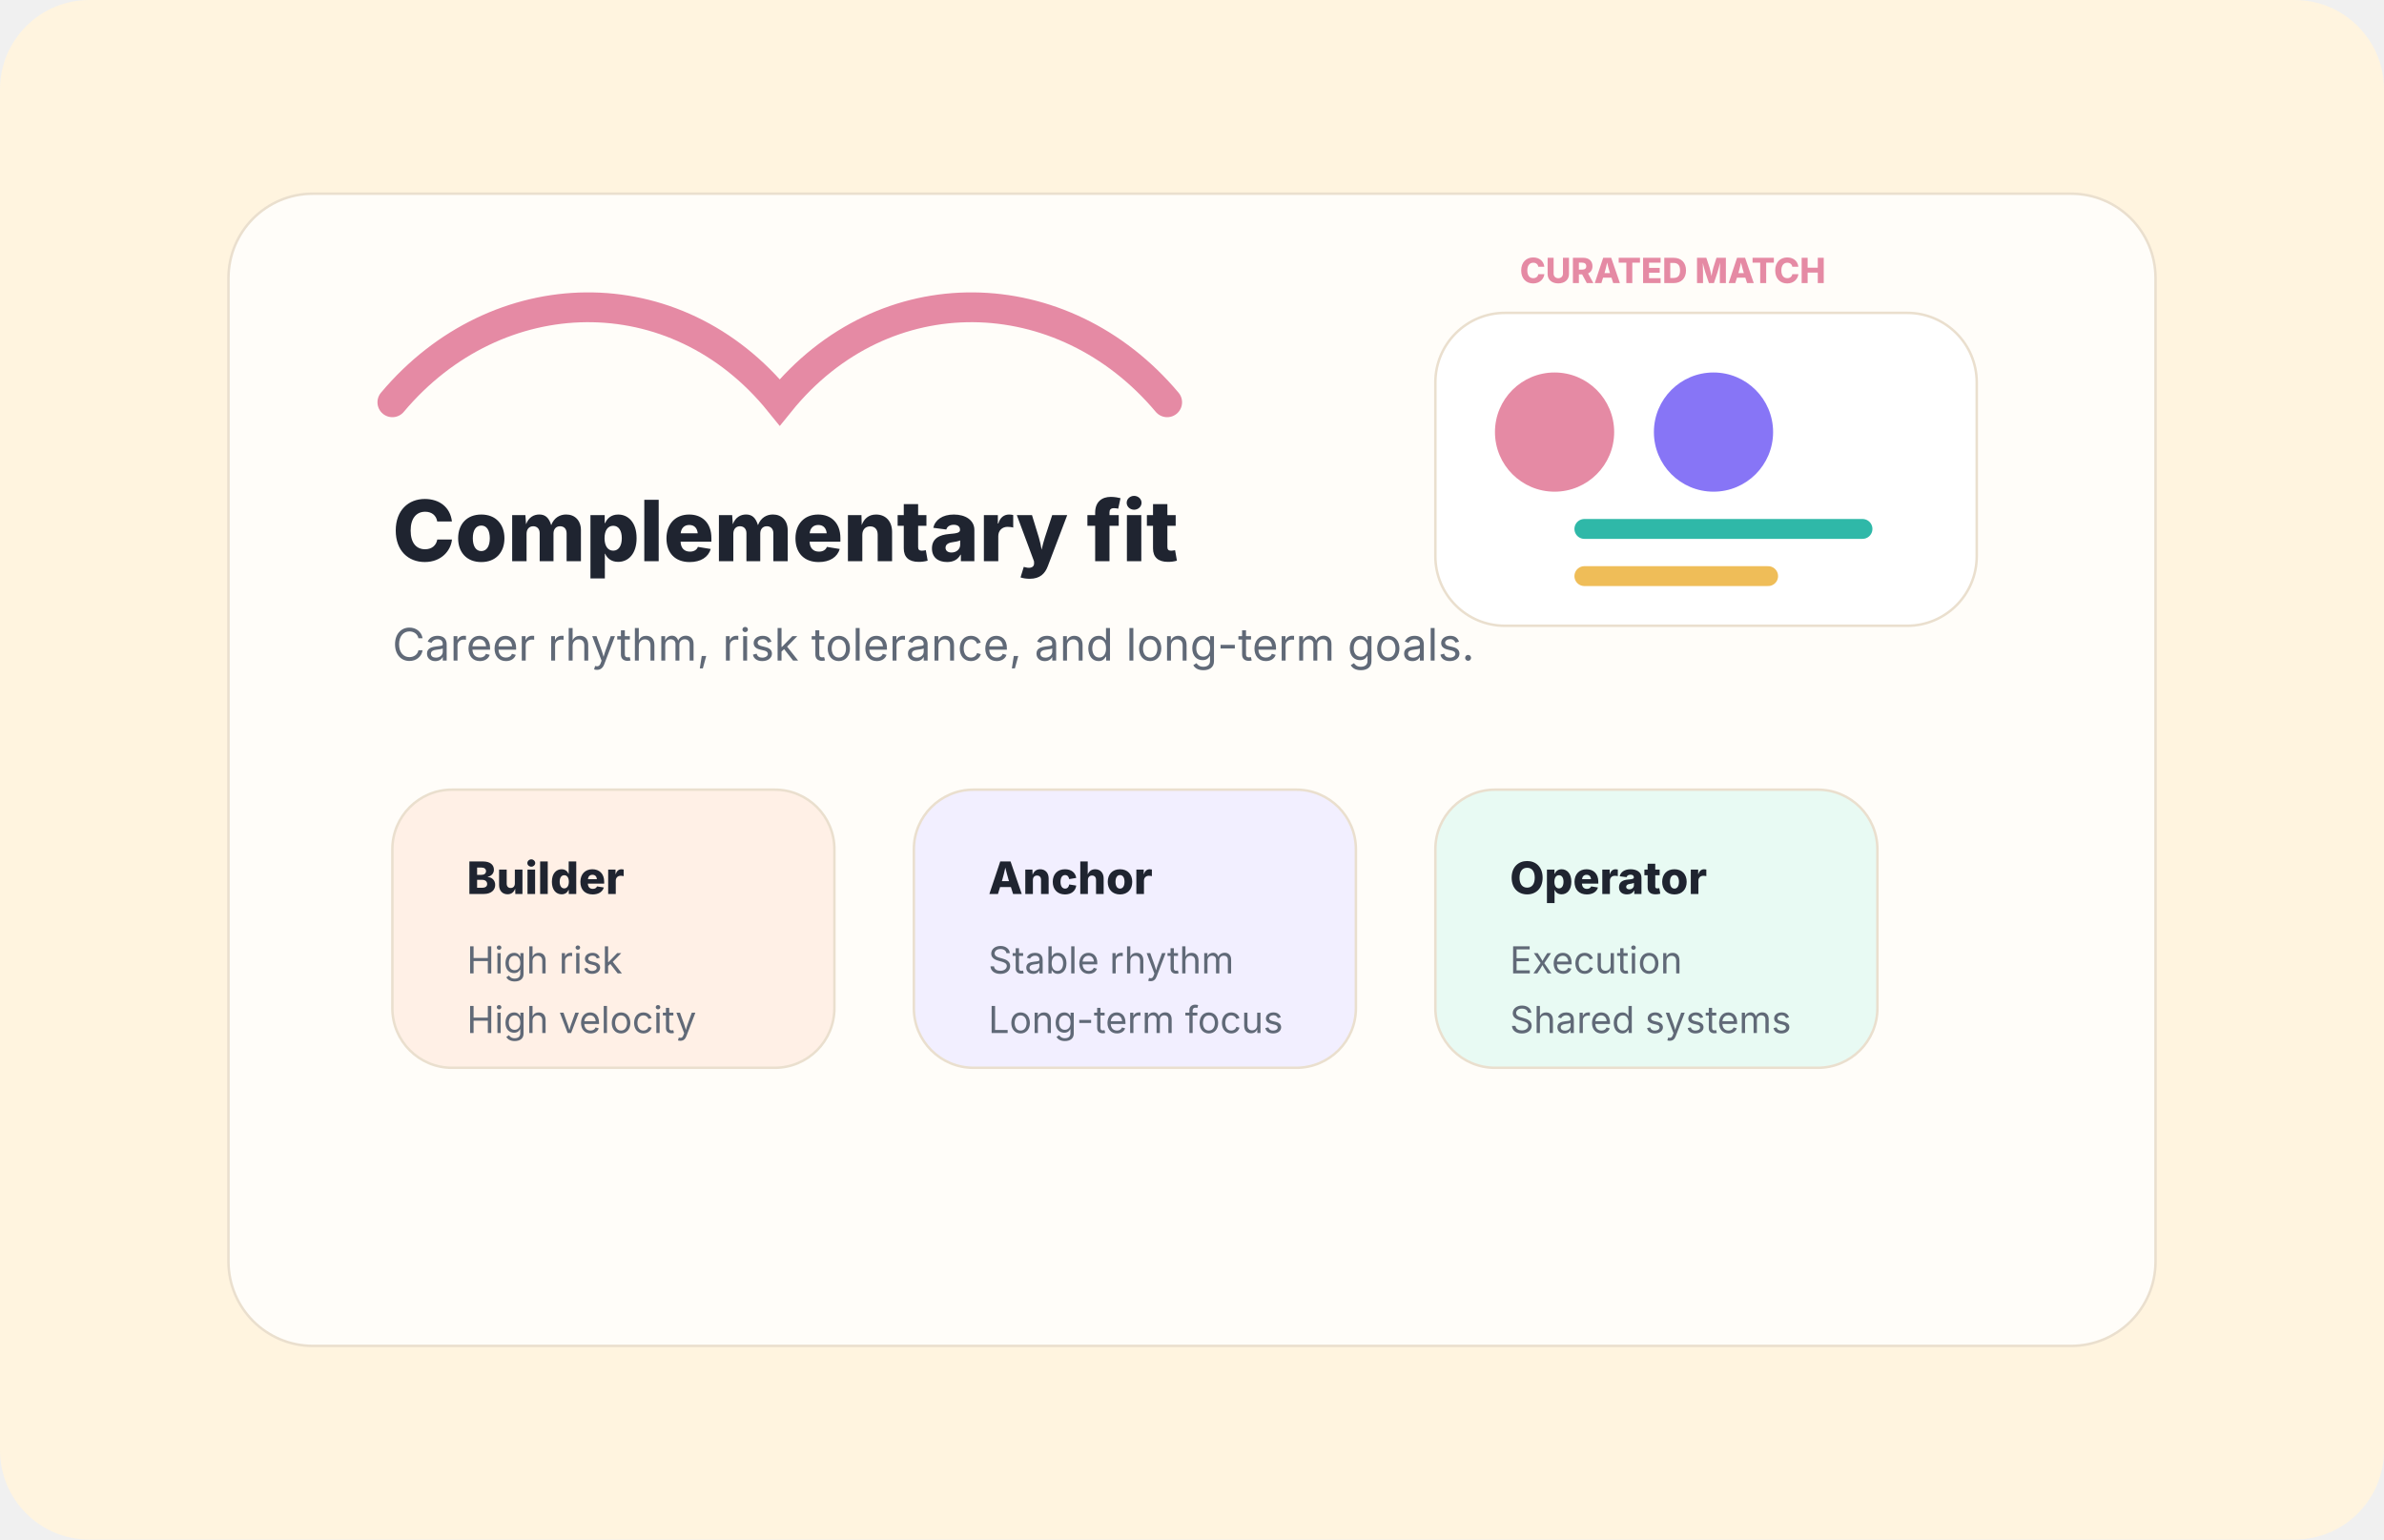
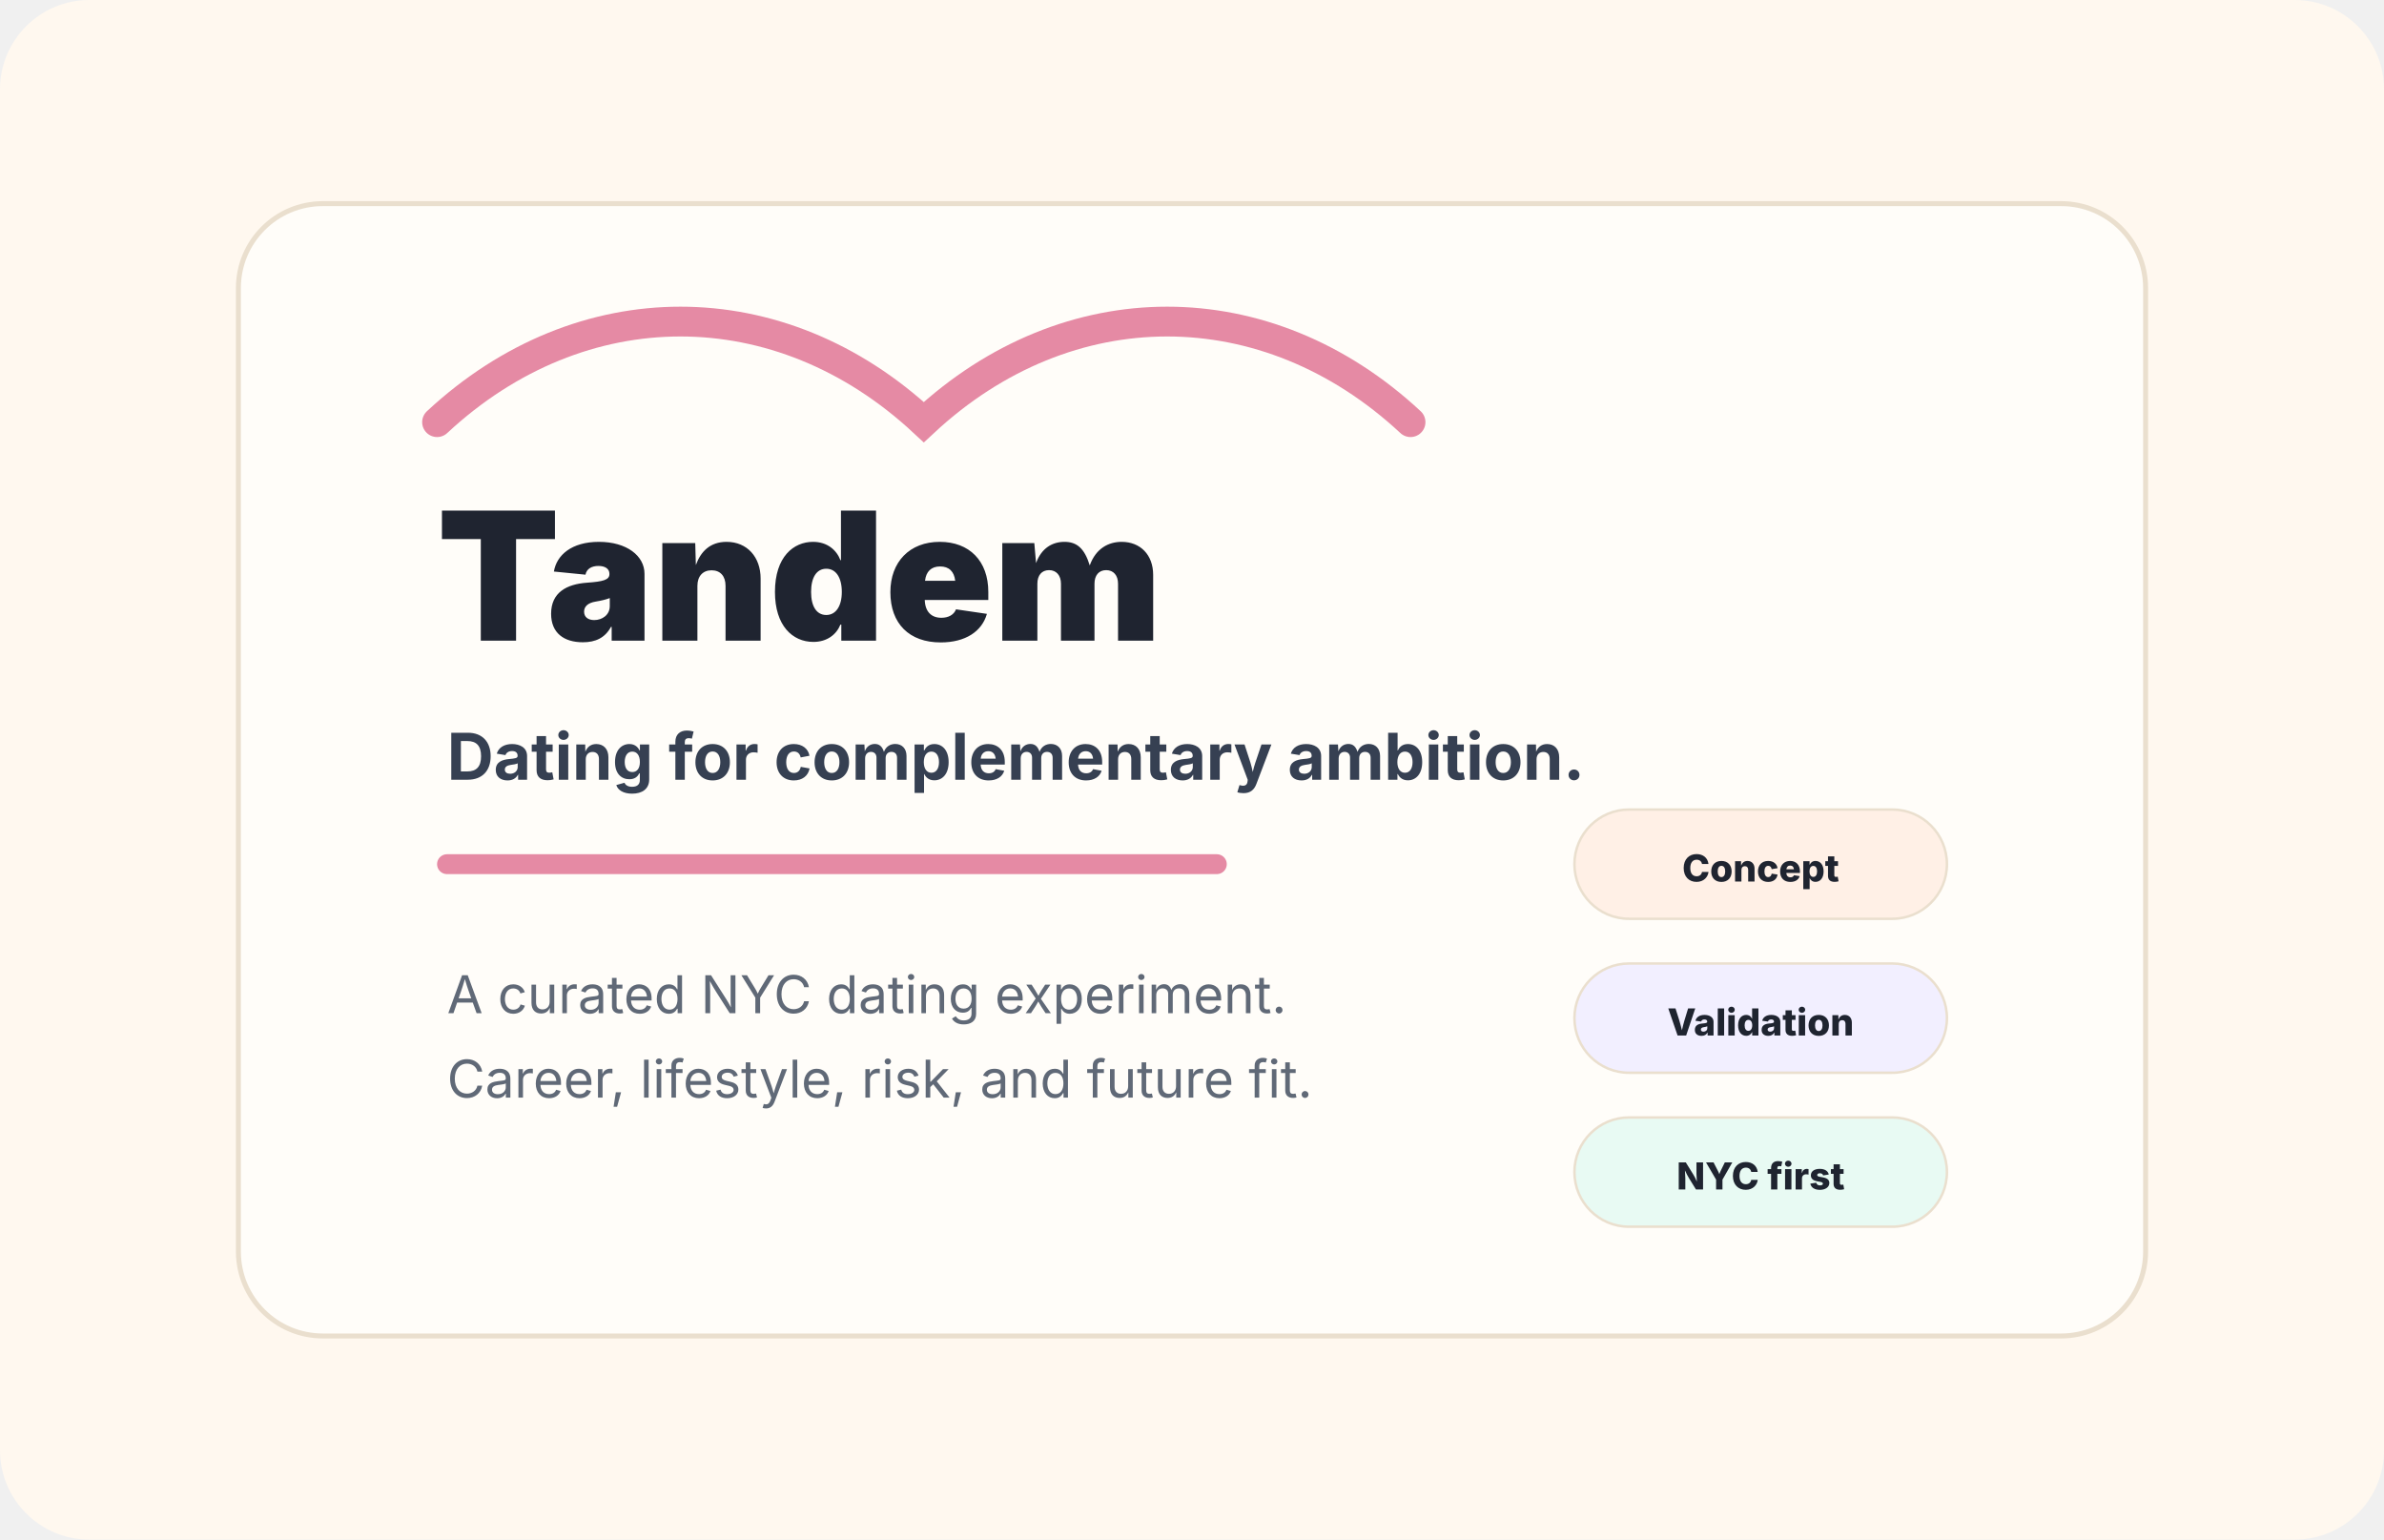
<svg xmlns="http://www.w3.org/2000/svg" viewBox="0 0 960 620" role="img" aria-labelledby="title desc">
-   <rect width="960" height="620" rx="36" fill="#fff4df" />
-   <rect x="92" y="78" width="776" height="464" rx="34" fill="#fffdf9" stroke="#eadfce" />
-   <path d="M158 162c42-50 114-52 156 0 42-52 114-50 156 0" fill="none" stroke="#e58aa4" stroke-width="12" stroke-linecap="round" />
-   <text x="158" y="226" font-family="Inter,Arial,sans-serif" font-size="34" font-weight="800" fill="#1f2430">Complementary fit</text>
-   <text x="158" y="266" font-family="Inter,Arial,sans-serif" font-size="18" fill="#606977">Career rhythm, risk tolerance, and long-term goals.</text>
-   <rect x="158" y="318" width="178" height="112" rx="24" fill="#fff0e6" stroke="#eadfce" />
-   <text x="188" y="360" font-family="Inter,Arial,sans-serif" font-size="18" font-weight="800" fill="#1f2430">Builder</text>
-   <text x="188" y="392" font-family="Inter,Arial,sans-serif" font-size="15" fill="#606977">High risk</text>
-   <text x="188" y="416" font-family="Inter,Arial,sans-serif" font-size="15" fill="#606977">High velocity</text>
-   <rect x="368" y="318" width="178" height="112" rx="24" fill="#f2efff" stroke="#eadfce" />
-   <text x="398" y="360" font-family="Inter,Arial,sans-serif" font-size="18" font-weight="800" fill="#1f2430">Anchor</text>
-   <text x="398" y="392" font-family="Inter,Arial,sans-serif" font-size="15" fill="#606977">Stable rhythm</text>
-   <text x="398" y="416" font-family="Inter,Arial,sans-serif" font-size="15" fill="#606977">Long-term focus</text>
-   <rect x="578" y="318" width="178" height="112" rx="24" fill="#e8faf3" stroke="#eadfce" />
-   <text x="608" y="360" font-family="Inter,Arial,sans-serif" font-size="18" font-weight="800" fill="#1f2430">Operator</text>
-   <text x="608" y="392" font-family="Inter,Arial,sans-serif" font-size="15" fill="#606977">Execution</text>
-   <text x="608" y="416" font-family="Inter,Arial,sans-serif" font-size="15" fill="#606977">Shared systems</text>
-   <rect x="578" y="126" width="218" height="126" rx="28" fill="#ffffff" stroke="#eadfce" />
-   <circle cx="626" cy="174" r="24" fill="#e58aa4" />
-   <circle cx="690" cy="174" r="24" fill="#8775f6" />
-   <path d="M638 213h112" stroke="#2fb8a8" stroke-width="8" stroke-linecap="round" />
-   <path d="M638 232h74" stroke="#efbd58" stroke-width="8" stroke-linecap="round" />
-   <text x="612" y="114" font-family="Inter,Arial,sans-serif" font-size="14" font-weight="800" fill="#e58aa4">CURATED MATCH</text>
+   <rect width="960" height="620" rx="36" fill="#fff8ef" />
+   <rect x="96" y="82" width="768" height="456" rx="34" fill="#fffdf9" stroke="#eadfce" stroke-width="2" />
+   <path d="M176 170c58-54 138-54 196 0 58-54 138-54 196 0" fill="none" stroke="#e58aa4" stroke-width="12" stroke-linecap="round" />
+   <text x="176" y="258" font-family="Inter, Arial, sans-serif" font-size="72" font-weight="850" fill="#1f2430">Tandem</text>
+   <text x="180" y="314" font-family="Inter, Arial, sans-serif" font-size="26" font-weight="700" fill="#364052">Dating for complementary ambition.</text>
+   <path d="M180 348h310" stroke="#e58aa4" stroke-width="8" stroke-linecap="round" />
+   <text x="180" y="408" font-family="Inter, Arial, sans-serif" font-size="21" fill="#606977">A curated NYC dating experiment.</text>
+   <text x="180" y="442" font-family="Inter, Arial, sans-serif" font-size="21" fill="#606977">Career, lifestyle, risk, and future fit.</text>
+   <g transform="translate(634 326)">
+     <rect width="150" height="44" rx="22" fill="#fff0e6" stroke="#eadfce" />
+     <text x="75" y="29" text-anchor="middle" font-family="Inter, Arial, sans-serif" font-size="15" font-weight="800" fill="#1f2430">Concept</text>
+   </g>
+   <g transform="translate(634 388)">
+     <rect width="150" height="44" rx="22" fill="#f2efff" stroke="#eadfce" />
+     <text x="75" y="29" text-anchor="middle" font-family="Inter, Arial, sans-serif" font-size="15" font-weight="800" fill="#1f2430">Validation</text>
+   </g>
+   <g transform="translate(634 450)">
+     <rect width="150" height="44" rx="22" fill="#e8faf3" stroke="#eadfce" />
+     <text x="75" y="29" text-anchor="middle" font-family="Inter, Arial, sans-serif" font-size="15" font-weight="800" fill="#1f2430">NYC first</text>
+   </g>
</svg>
